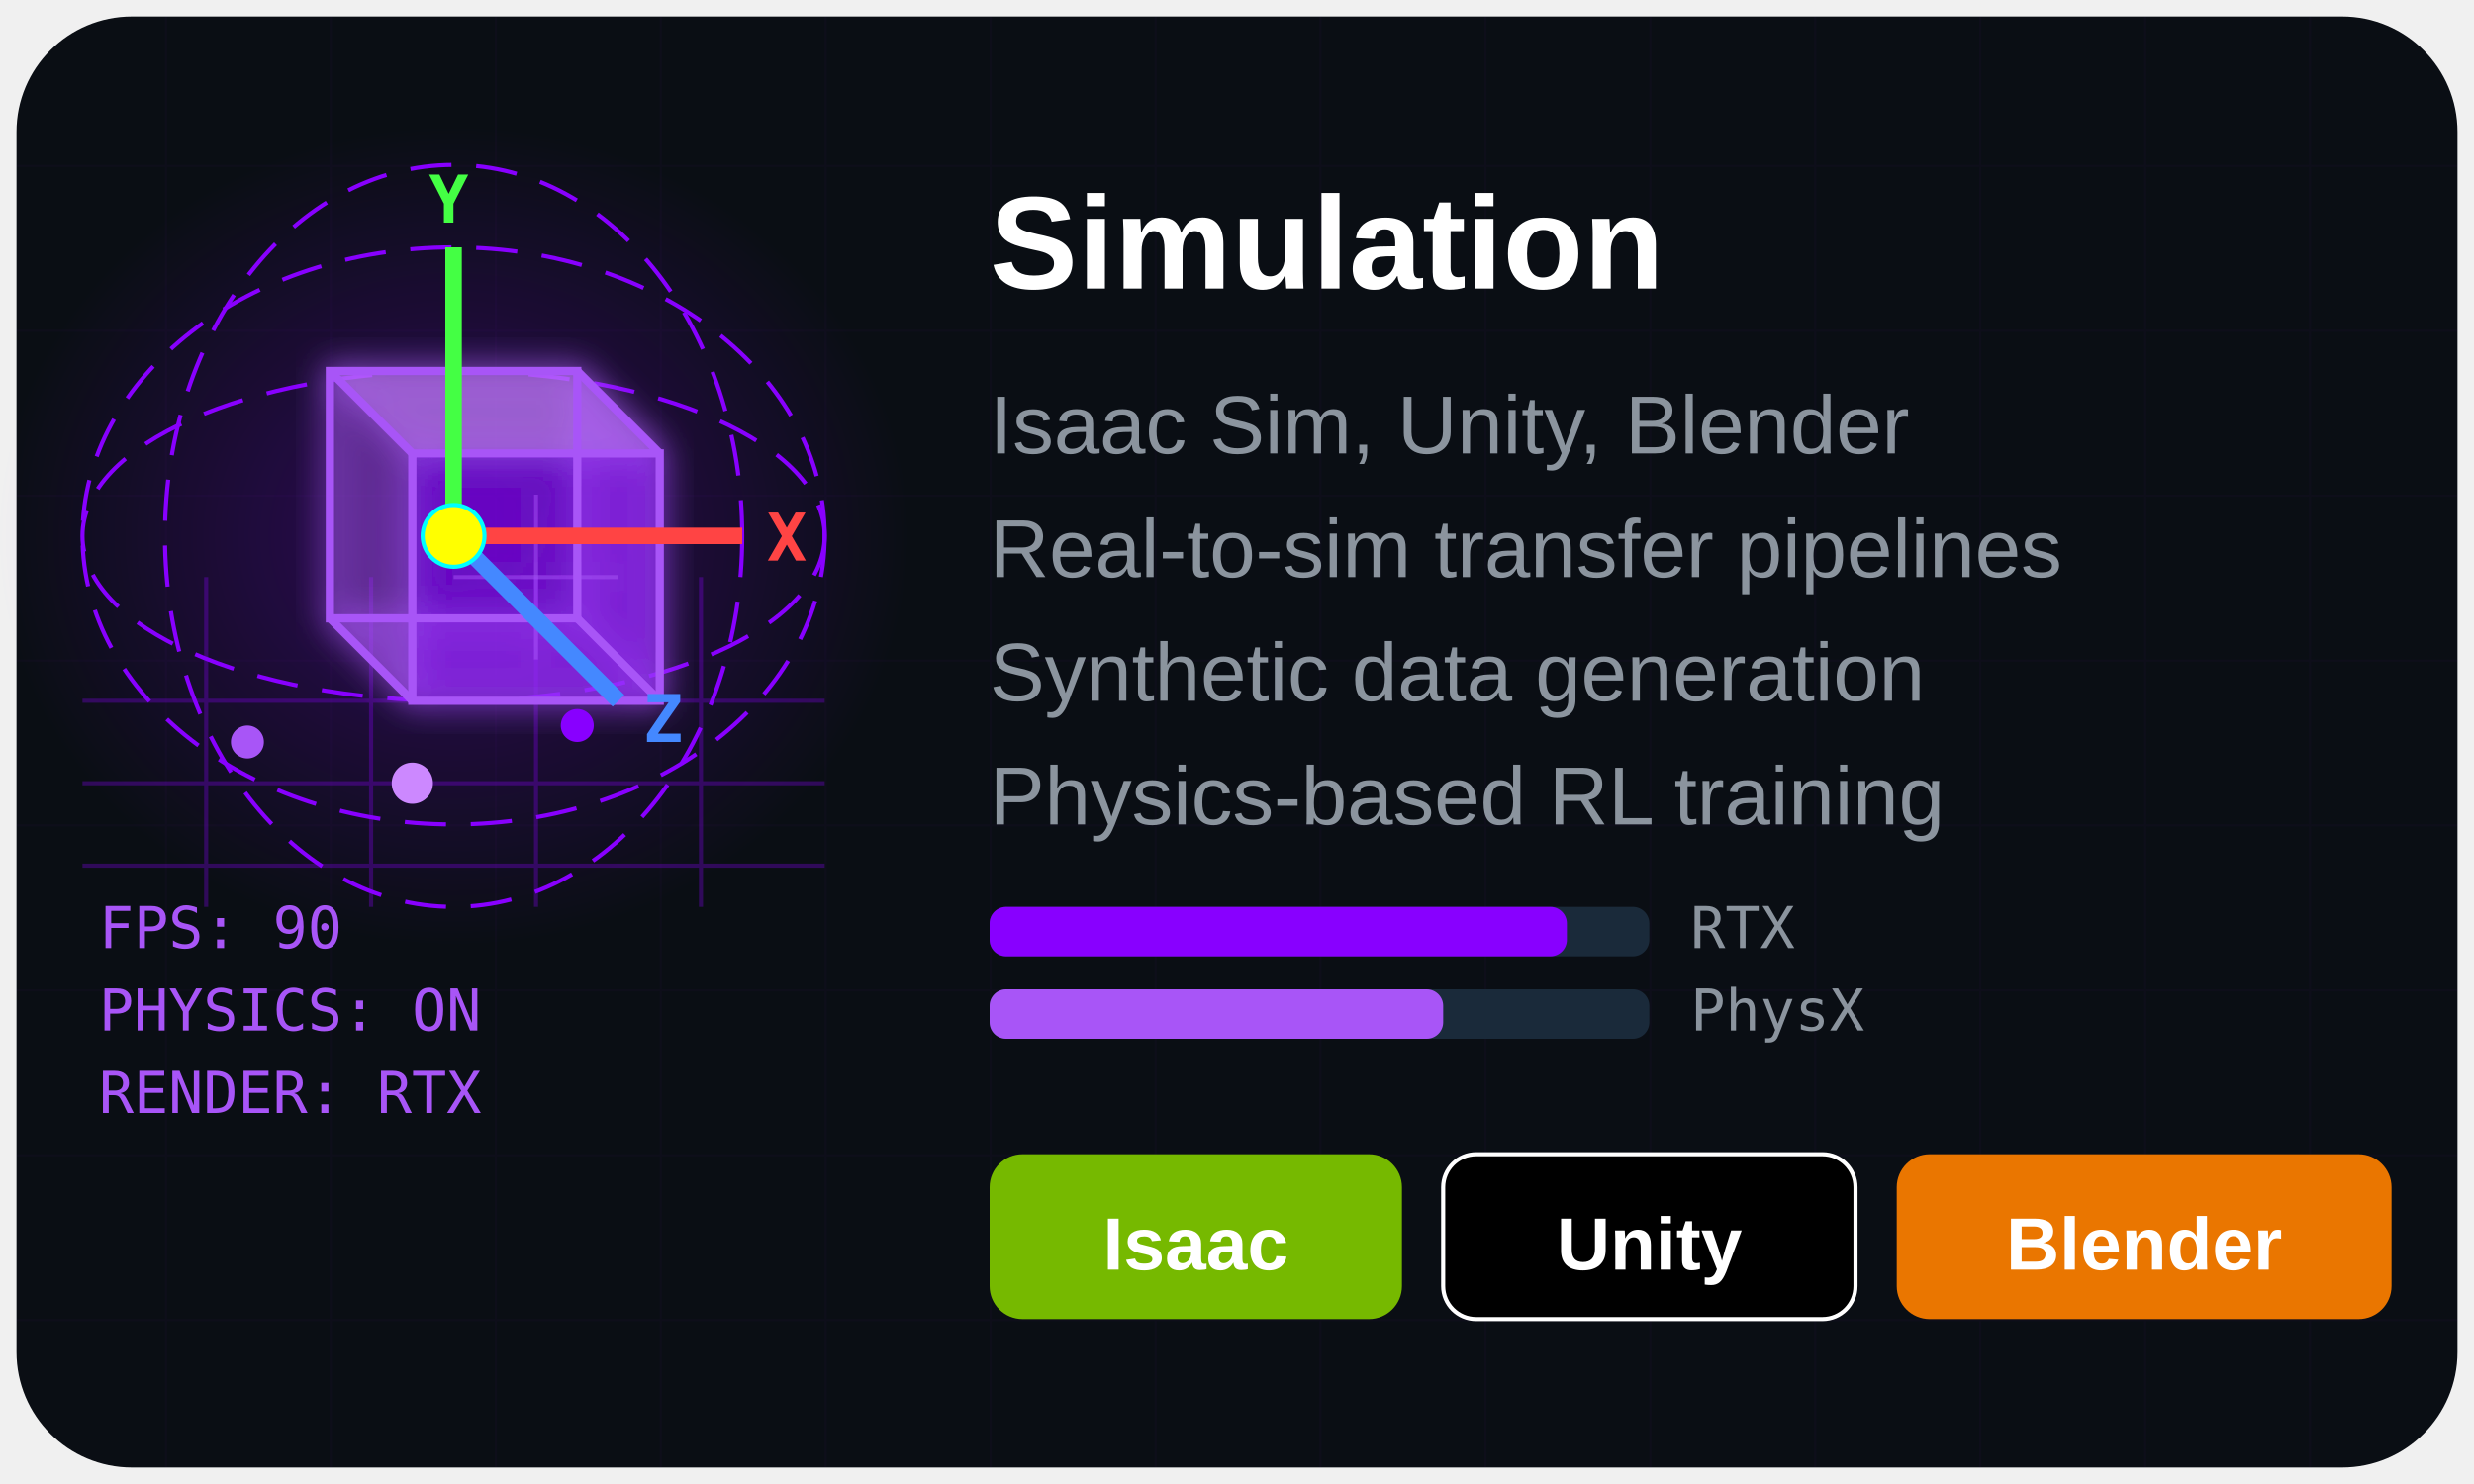
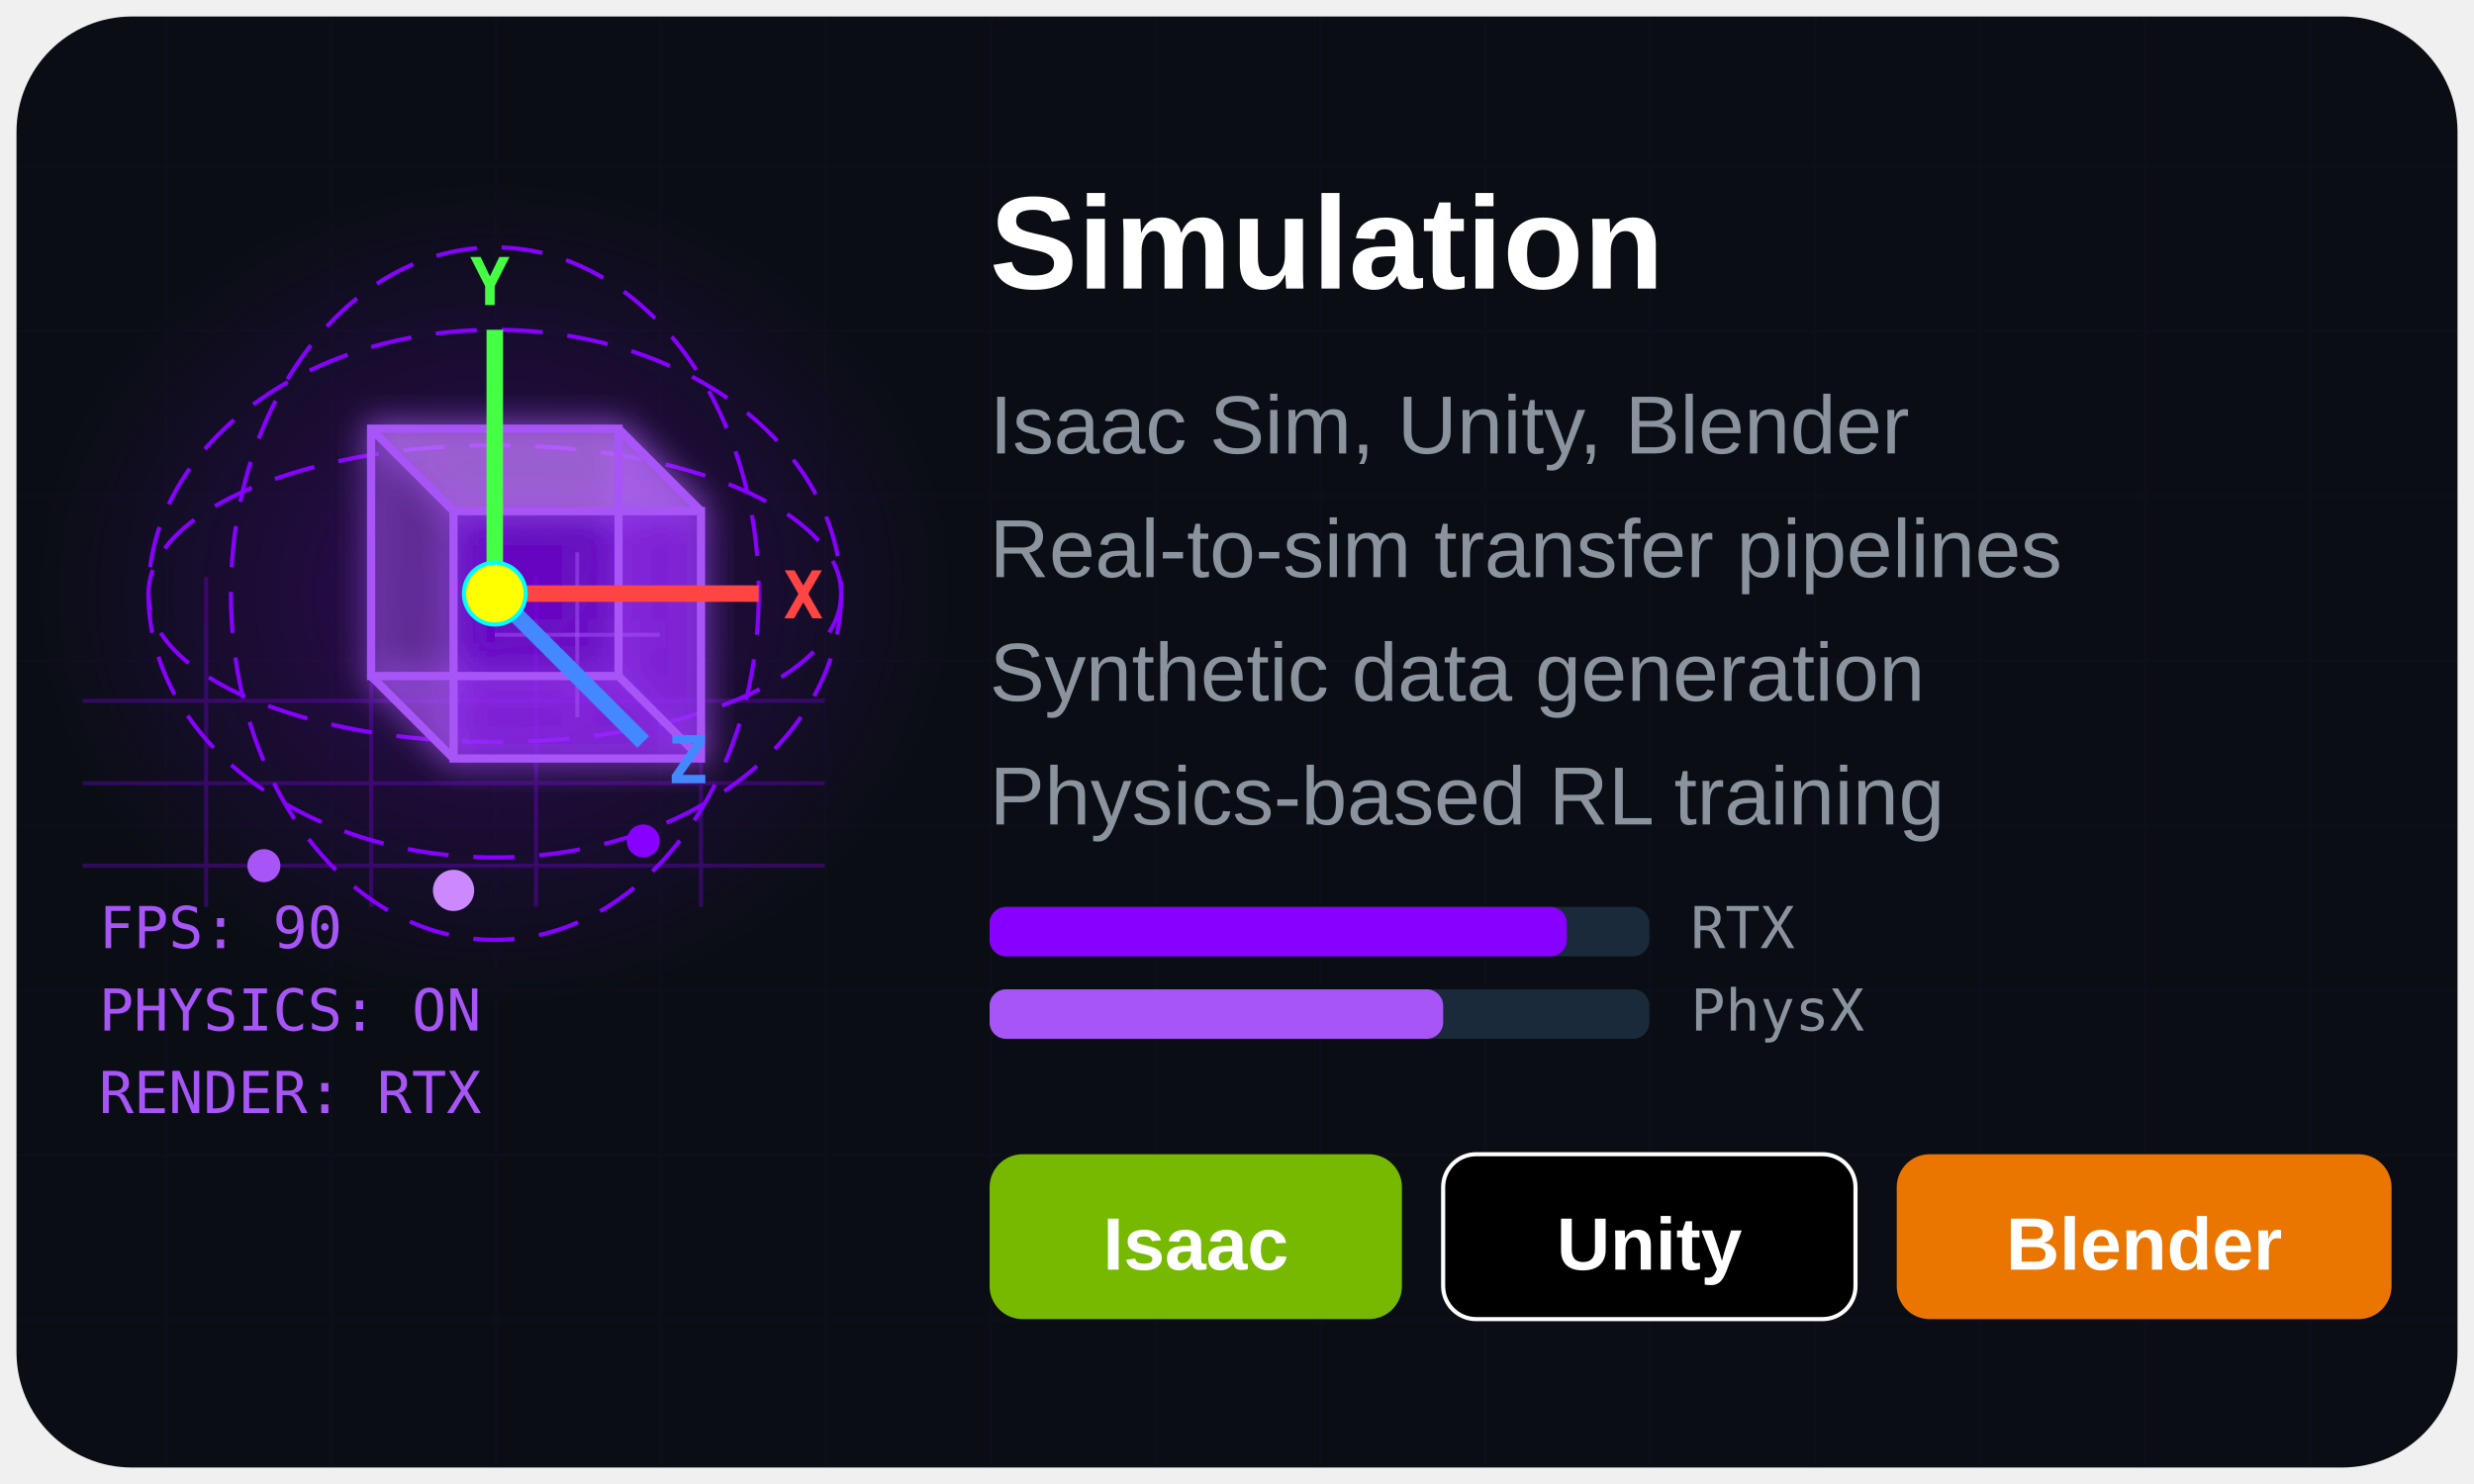
<svg xmlns="http://www.w3.org/2000/svg" viewBox="0 0 300 180">
  <defs>
    <style>
      /* ═══════════════════════════════════════════════════════════════════════
         SIMULATION CARD - ULTIMATE v2.0
         Advanced: Isometric 3D visualization, physics particles,
         coordinate system, wireframe rendering, environment mapping
      ═══════════════════════════════════════════════════════════════════════ */
      
      .card-bg { fill: #0a0e14; }
      
      /* ─────────────── NEON BORDER ─────────────── */
      @keyframes border-trace {
        0% { stroke-dashoffset: 800; }
        100% { stroke-dashoffset: 0; }
      }
      
      @keyframes border-glow-purple {
        0%, 100% { 
          stroke: #8800ff;
          filter: drop-shadow(0 0 3px #8800ff) drop-shadow(0 0 8px #8800ff);
        }
        50% { 
          stroke: #a855f7;
          filter: drop-shadow(0 0 5px #a855f7) drop-shadow(0 0 15px #a855f7);
        }
      }
      
      /* ─────────────── 3D CUBE SYSTEM (2D compatible for GitHub) ─────────────── */
      @keyframes cube-pulse {
        0%, 100% { transform: scale(1); filter: drop-shadow(0 0 5px #8800ff); }
        50% { transform: scale(1.05); filter: drop-shadow(0 0 15px #8800ff); }
      }
      
      @keyframes face-shimmer {
        0%, 100% { fill-opacity: 0.3; }
        50% { fill-opacity: 0.5; }
      }
      
      @keyframes wireframe-pulse {
        0%, 100% { stroke-opacity: 0.5; stroke-width: 1; }
        50% { stroke-opacity: 1; stroke-width: 1.5; }
      }
      
      @keyframes edge-glow {
        0%, 100% { filter: drop-shadow(0 0 2px #a855f7); }
        50% { filter: drop-shadow(0 0 8px #a855f7); }
      }
      
      /* ─────────────── PHYSICS PARTICLES (GitHub-compatible) ─────────────── */
      @keyframes particle-orbit-1 {
        0% { opacity: 1; cx: 35px; cy: 0; }
        25% { opacity: 0.8; cx: 0; cy: 35px; }
        50% { opacity: 1; cx: -35px; cy: 0; }
        75% { opacity: 0.8; cx: 0; cy: -35px; }
        100% { opacity: 1; cx: 35px; cy: 0; }
      }

      @keyframes particle-orbit-2 {
        0% { opacity: 0.8; cx: 0; cy: 35px; }
        25% { opacity: 1; cx: -35px; cy: 0; }
        50% { opacity: 0.8; cx: 0; cy: -35px; }
        75% { opacity: 1; cx: 35px; cy: 0; }
        100% { opacity: 0.8; cx: 0; cy: 35px; }
      }

      @keyframes particle-orbit-3 {
        0% { opacity: 1; cx: -35px; cy: 0; }
        25% { opacity: 0.8; cx: 0; cy: -35px; }
        50% { opacity: 1; cx: 35px; cy: 0; }
        75% { opacity: 0.8; cx: 0; cy: 35px; }
        100% { opacity: 1; cx: -35px; cy: 0; }
      }
      
      @keyframes particle-bounce {
        0%, 100% { transform: translateY(0); }
        50% { transform: translateY(-8px); }
      }
      
      @keyframes particle-fade {
        0%, 100% { opacity: 0.3; }
        50% { opacity: 1; }
      }
      
      /* ─────────────── COORDINATE SYSTEM ─────────────── */
      @keyframes axis-draw {
        0% { stroke-dashoffset: 50; }
        100% { stroke-dashoffset: 0; }
      }
      
      @keyframes axis-glow {
        0%, 100% { filter: drop-shadow(0 0 2px currentColor); }
        50% { filter: drop-shadow(0 0 6px currentColor); }
      }
      
      /* ─────────────── GRID SYSTEM ─────────────── */
      @keyframes grid-fade {
        0%, 100% { opacity: 0.1; }
        50% { opacity: 0.25; }
      }
      
      @keyframes grid-scan {
        0% { transform: translateY(0); }
        100% { transform: translateY(20px); }
      }
      
      /* ─────────────── ENVIRONMENT (GitHub-compatible) ─────────────── */
      @keyframes env-pulse {
        0%, 100% { opacity: 0.3; stroke-dashoffset: 0; }
        50% { opacity: 0.6; stroke-dashoffset: 20; }
      }
      @keyframes env-flow {
        0% { stroke-dashoffset: 0; }
        100% { stroke-dashoffset: 40; }
      }
      
      /* ═══════════════ ELEMENT CLASSES ═══════════════ */
      
      .card-border {
        fill: none;
        stroke-width: 2;
        stroke-dasharray: 800;
        animation: border-trace 2s ease-out forwards, border-glow-purple 4s ease-in-out infinite 2s;
      }
      
      /* 3D Cube - using isometric projection (2D compatible) */
      .cube-container {
        animation: cube-pulse 4s ease-in-out infinite;
      }
      
      .cube-face { animation: face-shimmer 3s ease-in-out infinite; }
      .cube-face-front { fill: #8800ff; fill-opacity: 0.4; }
      .cube-face-side { fill: #a855f7; fill-opacity: 0.25; }
      .cube-face-top { fill: #cc88ff; fill-opacity: 0.35; }
      
      .wireframe { 
        fill: none; 
        stroke: #a855f7;
        animation: wireframe-pulse 2s ease-in-out infinite, edge-glow 3s ease-in-out infinite;
      }
      
      /* Particles */
      .orbit-particle-1 {
        animation: particle-orbit-1 4s linear infinite;
      }
      .orbit-particle-2 {
        animation: particle-orbit-2 4s linear infinite;
      }
      .orbit-particle-3 {
        animation: particle-orbit-3 4s linear infinite;
      }
      .bounce-particle { animation: particle-bounce 1.5s ease-in-out infinite, particle-fade 2s ease-in-out infinite; }
      
      /* Axes */
      .axis {
        stroke-width: 2;
        stroke-dasharray: 50;
        animation: axis-draw 1s ease-out forwards, axis-glow 2s ease-in-out infinite 1s;
      }
      .axis-x { stroke: #ff4444; }
      .axis-y { stroke: #44ff44; }
      .axis-z { stroke: #4488ff; }
      .axis-label { font-family: 'JetBrains Mono', monospace; font-size: 8px; font-weight: bold; }
      
      /* Grid */
      .grid-line { stroke: #8800ff; stroke-width: 0.5; animation: grid-fade 4s ease-in-out infinite; }
      
      /* Environment sphere (GitHub-compatible - no transform-origin rotation) */
      .env-ring {
        fill: none;
        stroke: #8800ff;
        stroke-width: 0.5;
        stroke-dasharray: 5 3;
        animation: env-pulse 4s ease-in-out infinite, env-flow 2s linear infinite;
      }
      .env-ring-2 { animation-delay: 0.5s; }
      .env-ring-3 { animation-delay: 1s; }
      
      /* Text */
      .title { fill: #ffffff; font-family: 'Segoe UI', Arial, sans-serif; font-size: 16px; font-weight: 700; }
      .desc { fill: #8b949e; font-family: 'Segoe UI', Arial, sans-serif; font-size: 10px; }
      .metric { fill: #a855f7; font-family: 'JetBrains Mono', monospace; font-size: 7px; }
      .tag { rx: 4; }
      .tag-text { fill: #fff; font-family: 'Segoe UI', Arial, sans-serif; font-size: 9px; font-weight: 600; }
      
      @media (prefers-reduced-motion: reduce) {
        *, *::before, *::after { animation-duration: 0.01ms !important; animation-iteration-count: 1 !important; }
      }
    </style>
    <radialGradient id="simGlow" cx="50%" cy="50%" r="50%">
      <stop offset="0%" stop-color="#8800ff" stop-opacity="0.3" />
      <stop offset="100%" stop-color="#8800ff" stop-opacity="0" />
    </radialGradient>
    <linearGradient id="cubeGrad" x1="0%" y1="0%" x2="100%" y2="100%">
      <stop offset="0%" stop-color="#8800ff" />
      <stop offset="100%" stop-color="#a855f7" />
    </linearGradient>
    <filter id="glow">
      <feGaussianBlur stdDeviation="2" result="blur" />
      <feMerge>
        <feMergeNode in="blur" />
        <feMergeNode in="SourceGraphic" />
      </feMerge>
    </filter>
  </defs>
  <rect class="card-bg" x="2" y="2" width="296" height="176" rx="14" />
  <rect class="card-border" x="2" y="2" width="296" height="176" rx="14" />
  <g opacity="0.03">
    <pattern id="gridS" width="20" height="20" patternUnits="userSpaceOnUse">
      <path d="M 20 0 L 0 0 0 20" fill="none" stroke="#8800ff" stroke-width="0.5" />
    </pattern>
    <rect x="2" y="2" width="296" height="176" rx="14" fill="url(#gridS)" />
  </g>
-   <ellipse cx="55" cy="65" rx="55" ry="50" fill="url(#simGlow)" />
+   <ellipse cx="60" cy="72" rx="55" ry="50" fill="url(#simGlow)" />
  <g transform="translate(10, 85)" opacity="0.3">
    <line class="grid-line" x1="0" y1="0" x2="90" y2="0" />
    <line class="grid-line" x1="0" y1="10" x2="90" y2="10" />
    <line class="grid-line" x1="0" y1="20" x2="90" y2="20" />
    <line class="grid-line" x1="15" y1="-15" x2="15" y2="25" />
    <line class="grid-line" x1="35" y1="-15" x2="35" y2="25" />
    <line class="grid-line" x1="55" y1="-15" x2="55" y2="25" />
    <line class="grid-line" x1="75" y1="-15" x2="75" y2="25" />
  </g>
-   <g transform="translate(55, 65)">
-     <ellipse class="env-ring" cx="0" cy="0" rx="45" ry="20" />
-     <ellipse class="env-ring env-ring-2" cx="0" cy="0" rx="45" ry="35" />
-     <ellipse class="env-ring env-ring-3" cx="0" cy="0" rx="35" ry="45" />
-   </g>
-   <g class="cube-container" transform="translate(55, 65)" filter="url(#glow)">
+   <g transform="translate(60, 72)">
+     <ellipse class="env-ring" cx="0" cy="0" rx="42" ry="18" />
+     <ellipse class="env-ring env-ring-2" cx="0" cy="0" rx="42" ry="32" />
+     <ellipse class="env-ring env-ring-3" cx="0" cy="0" rx="32" ry="42" />
+   </g>
+   <g class="cube-container" transform="translate(60, 72)" filter="url(#glow)">
    <polygon class="cube-face cube-face-side" points="-15,-20 15,-20 25,-10 -5,-10" />
    <polygon class="cube-face cube-face-side" points="-15,-20 -15,10 -5,20 -5,-10" />
    <polygon class="cube-face cube-face-top" points="-15,-20 15,-20 25,-10 -5,-10" />
    <polygon class="cube-face cube-face-front" points="-5,-10 25,-10 25,20 -5,20" />
    <polygon class="cube-face cube-face-side" points="15,-20 25,-10 25,20 15,10" />
    <polygon class="cube-face cube-face-side" points="-5,20 25,20 15,10 -15,10" />
    <g class="wireframe">
      <polygon points="-5,-10 25,-10 25,20 -5,20" />
      <line x1="-5" y1="-10" x2="-15" y2="-20" />
      <line x1="25" y1="-10" x2="15" y2="-20" />
      <line x1="-5" y1="20" x2="-15" y2="10" />
      <line x1="25" y1="20" x2="15" y2="10" />
      <polygon points="-15,-20 15,-20 15,10 -15,10" />
    </g>
    <line x1="10" y1="-5" x2="10" y2="15" stroke="#a855f7" stroke-width="0.5" opacity="0.5" />
    <line x1="0" y1="5" x2="20" y2="5" stroke="#a855f7" stroke-width="0.5" opacity="0.5" />
  </g>
-   <g transform="translate(55, 65)">
-     <line class="axis axis-x" x1="0" y1="0" x2="35" y2="0" />
-     <text class="axis-label" x="38" y="3" fill="#ff4444">X</text>
-     <line class="axis axis-y" x1="0" y1="0" x2="0" y2="-35" />
-     <text class="axis-label" x="-3" y="-38" fill="#44ff44">Y</text>
-     <line class="axis axis-z" x1="0" y1="0" x2="20" y2="20" />
-     <text class="axis-label" x="23" y="25" fill="#4488ff">Z</text>
-   </g>
-   <g transform="translate(55, 65)">
+   <g transform="translate(60, 72)">
+     <line class="axis axis-x" x1="0" y1="0" x2="32" y2="0" />
+     <text class="axis-label" x="35" y="3" fill="#ff4444">X</text>
+     <line class="axis axis-y" x1="0" y1="0" x2="0" y2="-32" />
+     <text class="axis-label" x="-3" y="-35" fill="#44ff44">Y</text>
+     <line class="axis axis-z" x1="0" y1="0" x2="18" y2="18" />
+     <text class="axis-label" x="21" y="23" fill="#4488ff">Z</text>
+   </g>
+   <g transform="translate(60, 72)">
    <circle class="orbit-particle-1" r="4" fill="#00ffff" />
    <circle class="orbit-particle-2" r="3" fill="#ff00ff" />
    <circle class="orbit-particle-3" r="3.5" fill="#ffff00" />
  </g>
-   <circle class="bounce-particle" cx="30" cy="90" r="2" fill="#a855f7" />
-   <circle class="bounce-particle" cx="50" cy="95" r="2.5" fill="#cc88ff" style="animation-delay: 0.3s;" />
-   <circle class="bounce-particle" cx="70" cy="88" r="2" fill="#8800ff" style="animation-delay: 0.6s;" />
+   <circle class="bounce-particle" cx="32" cy="105" r="2" fill="#a855f7" />
+   <circle class="bounce-particle" cx="55" cy="108" r="2.5" fill="#cc88ff" style="animation-delay: 0.3s;" />
+   <circle class="bounce-particle" cx="78" cy="102" r="2" fill="#8800ff" style="animation-delay: 0.6s;" />
  <g transform="translate(12, 115)">
    <text class="metric" x="0" y="0">FPS: 90</text>
    <text class="metric" x="0" y="10">PHYSICS: ON</text>
    <text class="metric" x="0" y="20">RENDER: RTX</text>
  </g>
  <text class="title" x="120" y="35">Simulation</text>
  <text class="desc" x="120" y="55">Isaac Sim, Unity, Blender</text>
  <text class="desc" x="120" y="70">Real-to-sim transfer pipelines</text>
  <text class="desc" x="120" y="85">Synthetic data generation</text>
  <text class="desc" x="120" y="100">Physics-based RL training</text>
  <g transform="translate(120, 110)">
    <rect x="0" y="0" width="80" height="6" fill="#1a2a3a" rx="2" />
    <rect x="0" y="0" width="70" height="6" fill="#8800ff" rx="2" />
    <text fill="#8b949e" font-size="7" x="85" y="5" font-family="monospace">RTX</text>
    <rect x="0" y="10" width="80" height="6" fill="#1a2a3a" rx="2" />
    <rect x="0" y="10" width="55" height="6" fill="#a855f7" rx="2" />
    <text fill="#8b949e" font-size="7" x="85" y="15" font-family="monospace">PhysX</text>
  </g>
  <g transform="translate(120, 140)">
    <rect class="tag" x="0" y="0" width="50" height="20" fill="#76B900" />
    <text class="tag-text" x="25" y="14" text-anchor="middle">Isaac</text>
    <rect class="tag" x="55" y="0" width="50" height="20" fill="#000000" stroke="#ffffff" stroke-width="0.5" />
    <text class="tag-text" x="80" y="14" text-anchor="middle">Unity</text>
    <rect class="tag" x="110" y="0" width="60" height="20" fill="#ea7600" />
    <text class="tag-text" x="140" y="14" text-anchor="middle">Blender</text>
  </g>
</svg>
